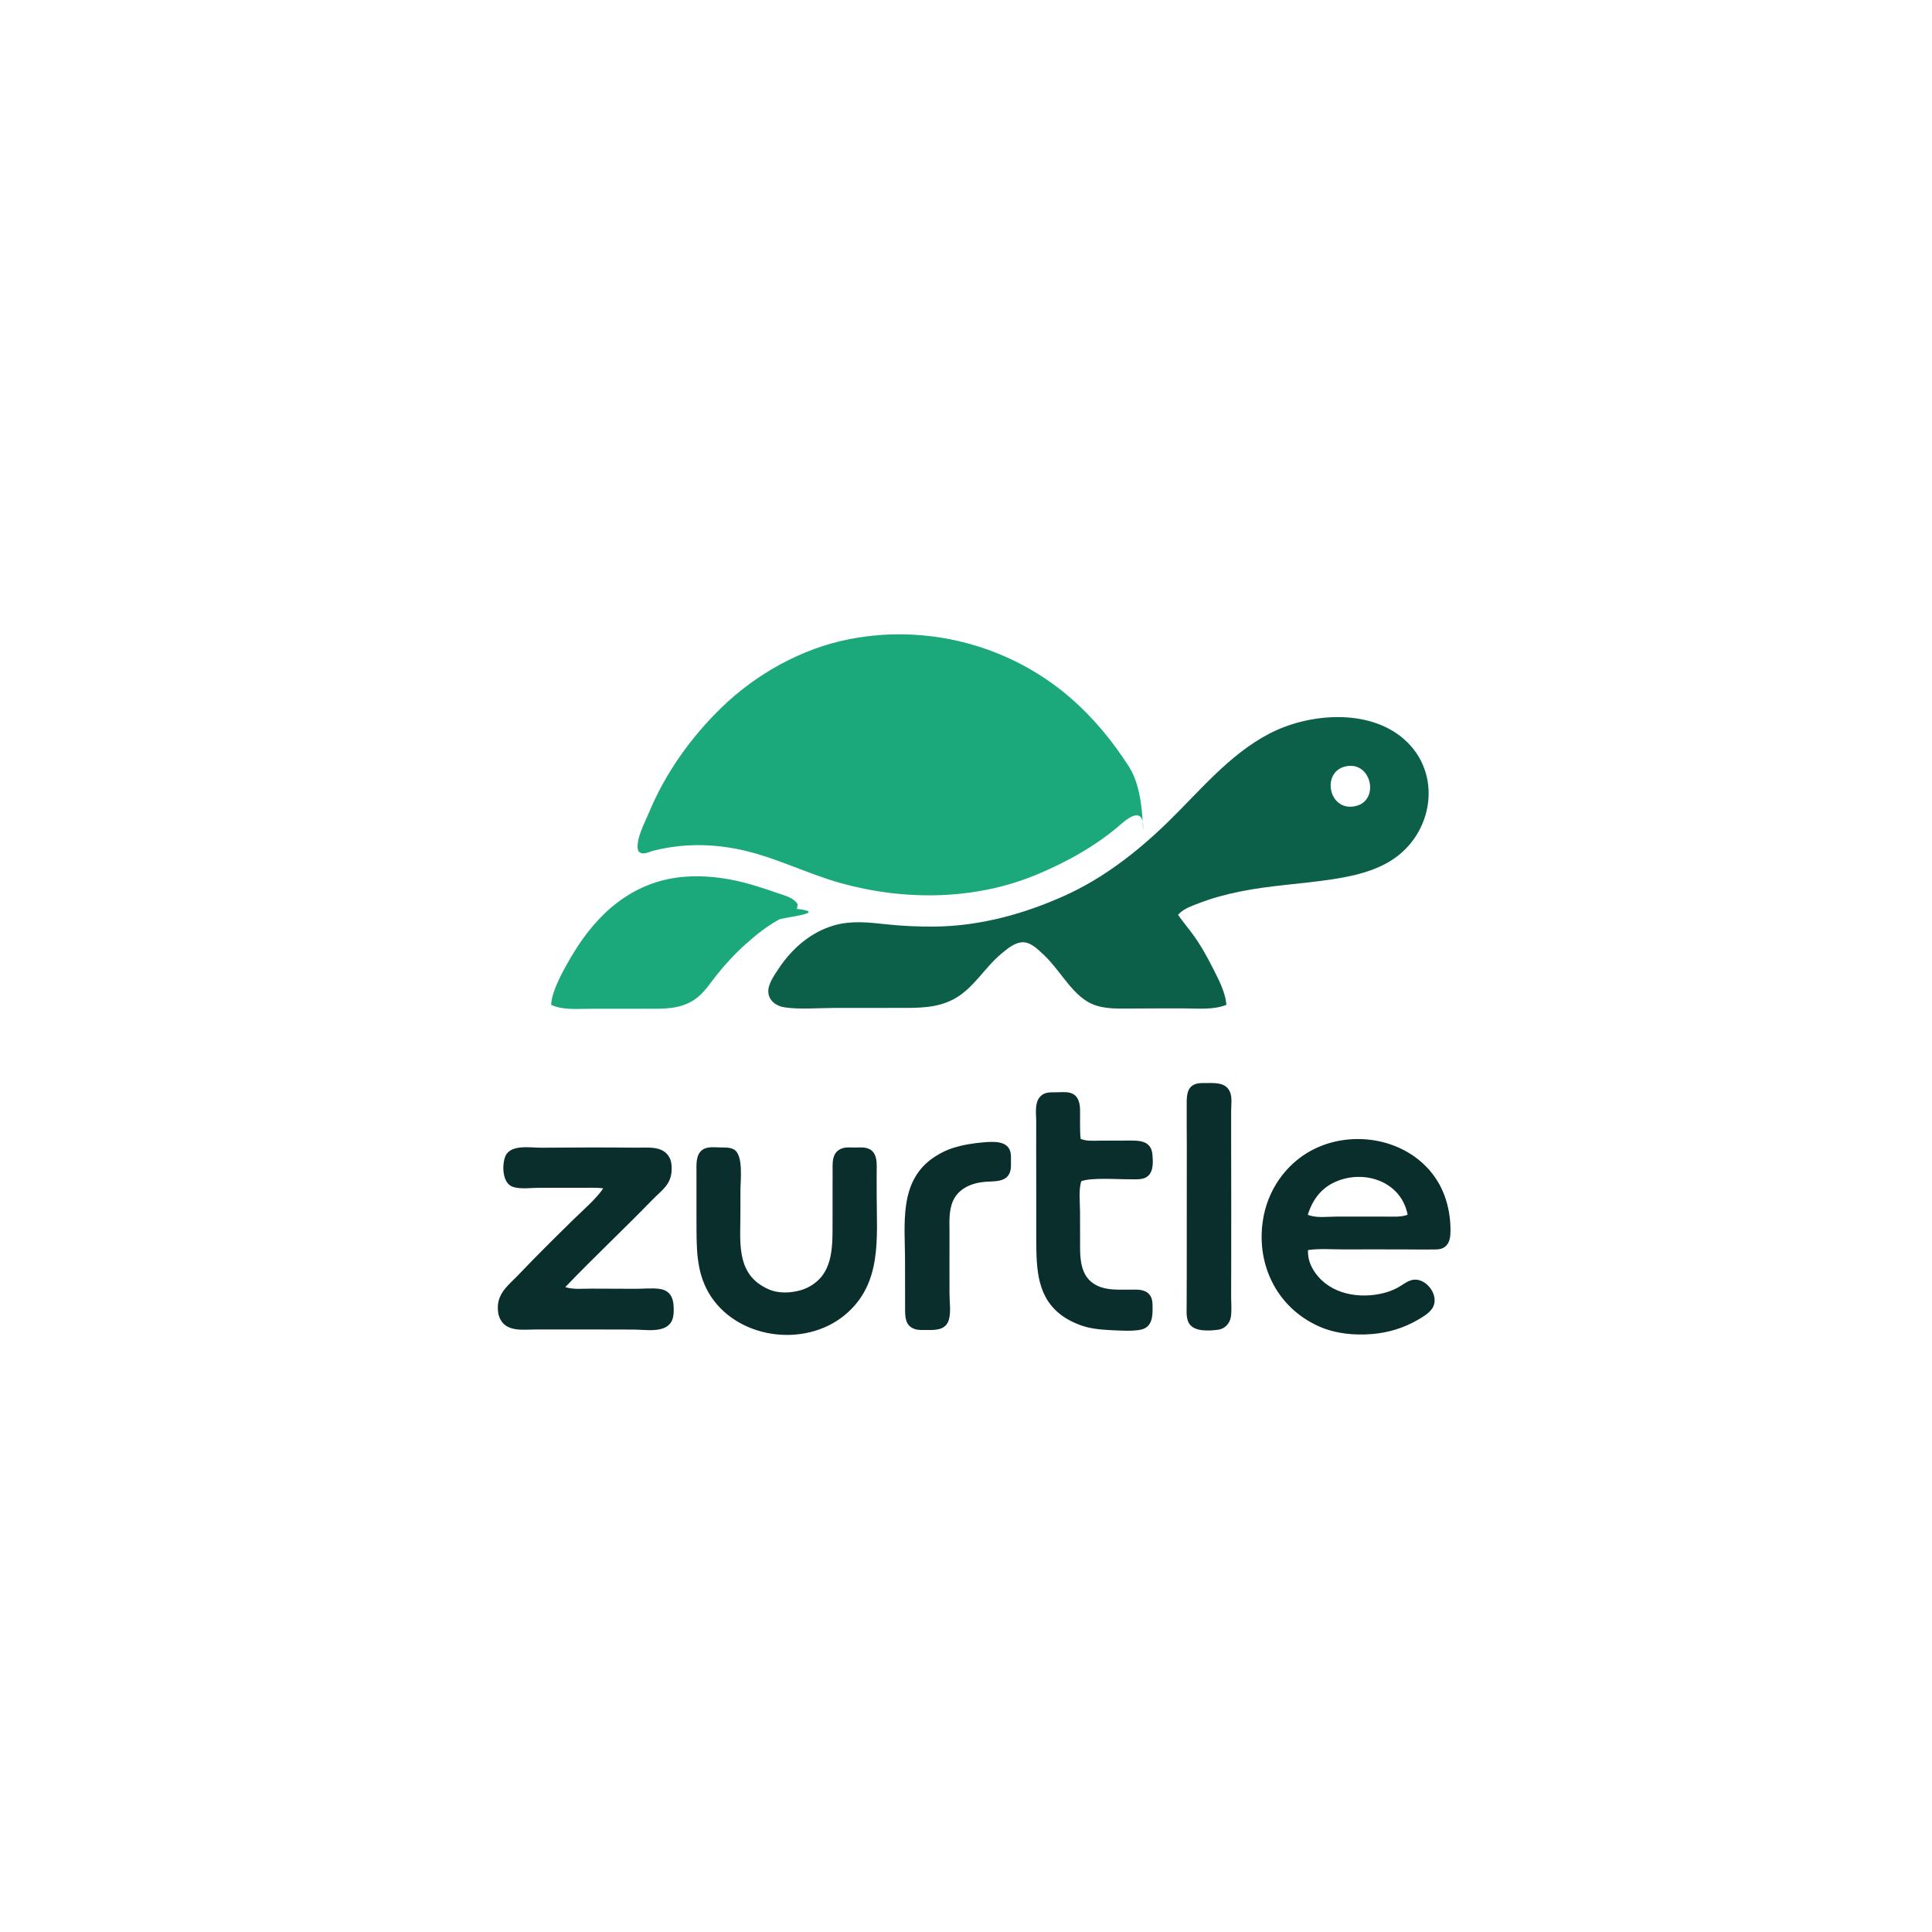
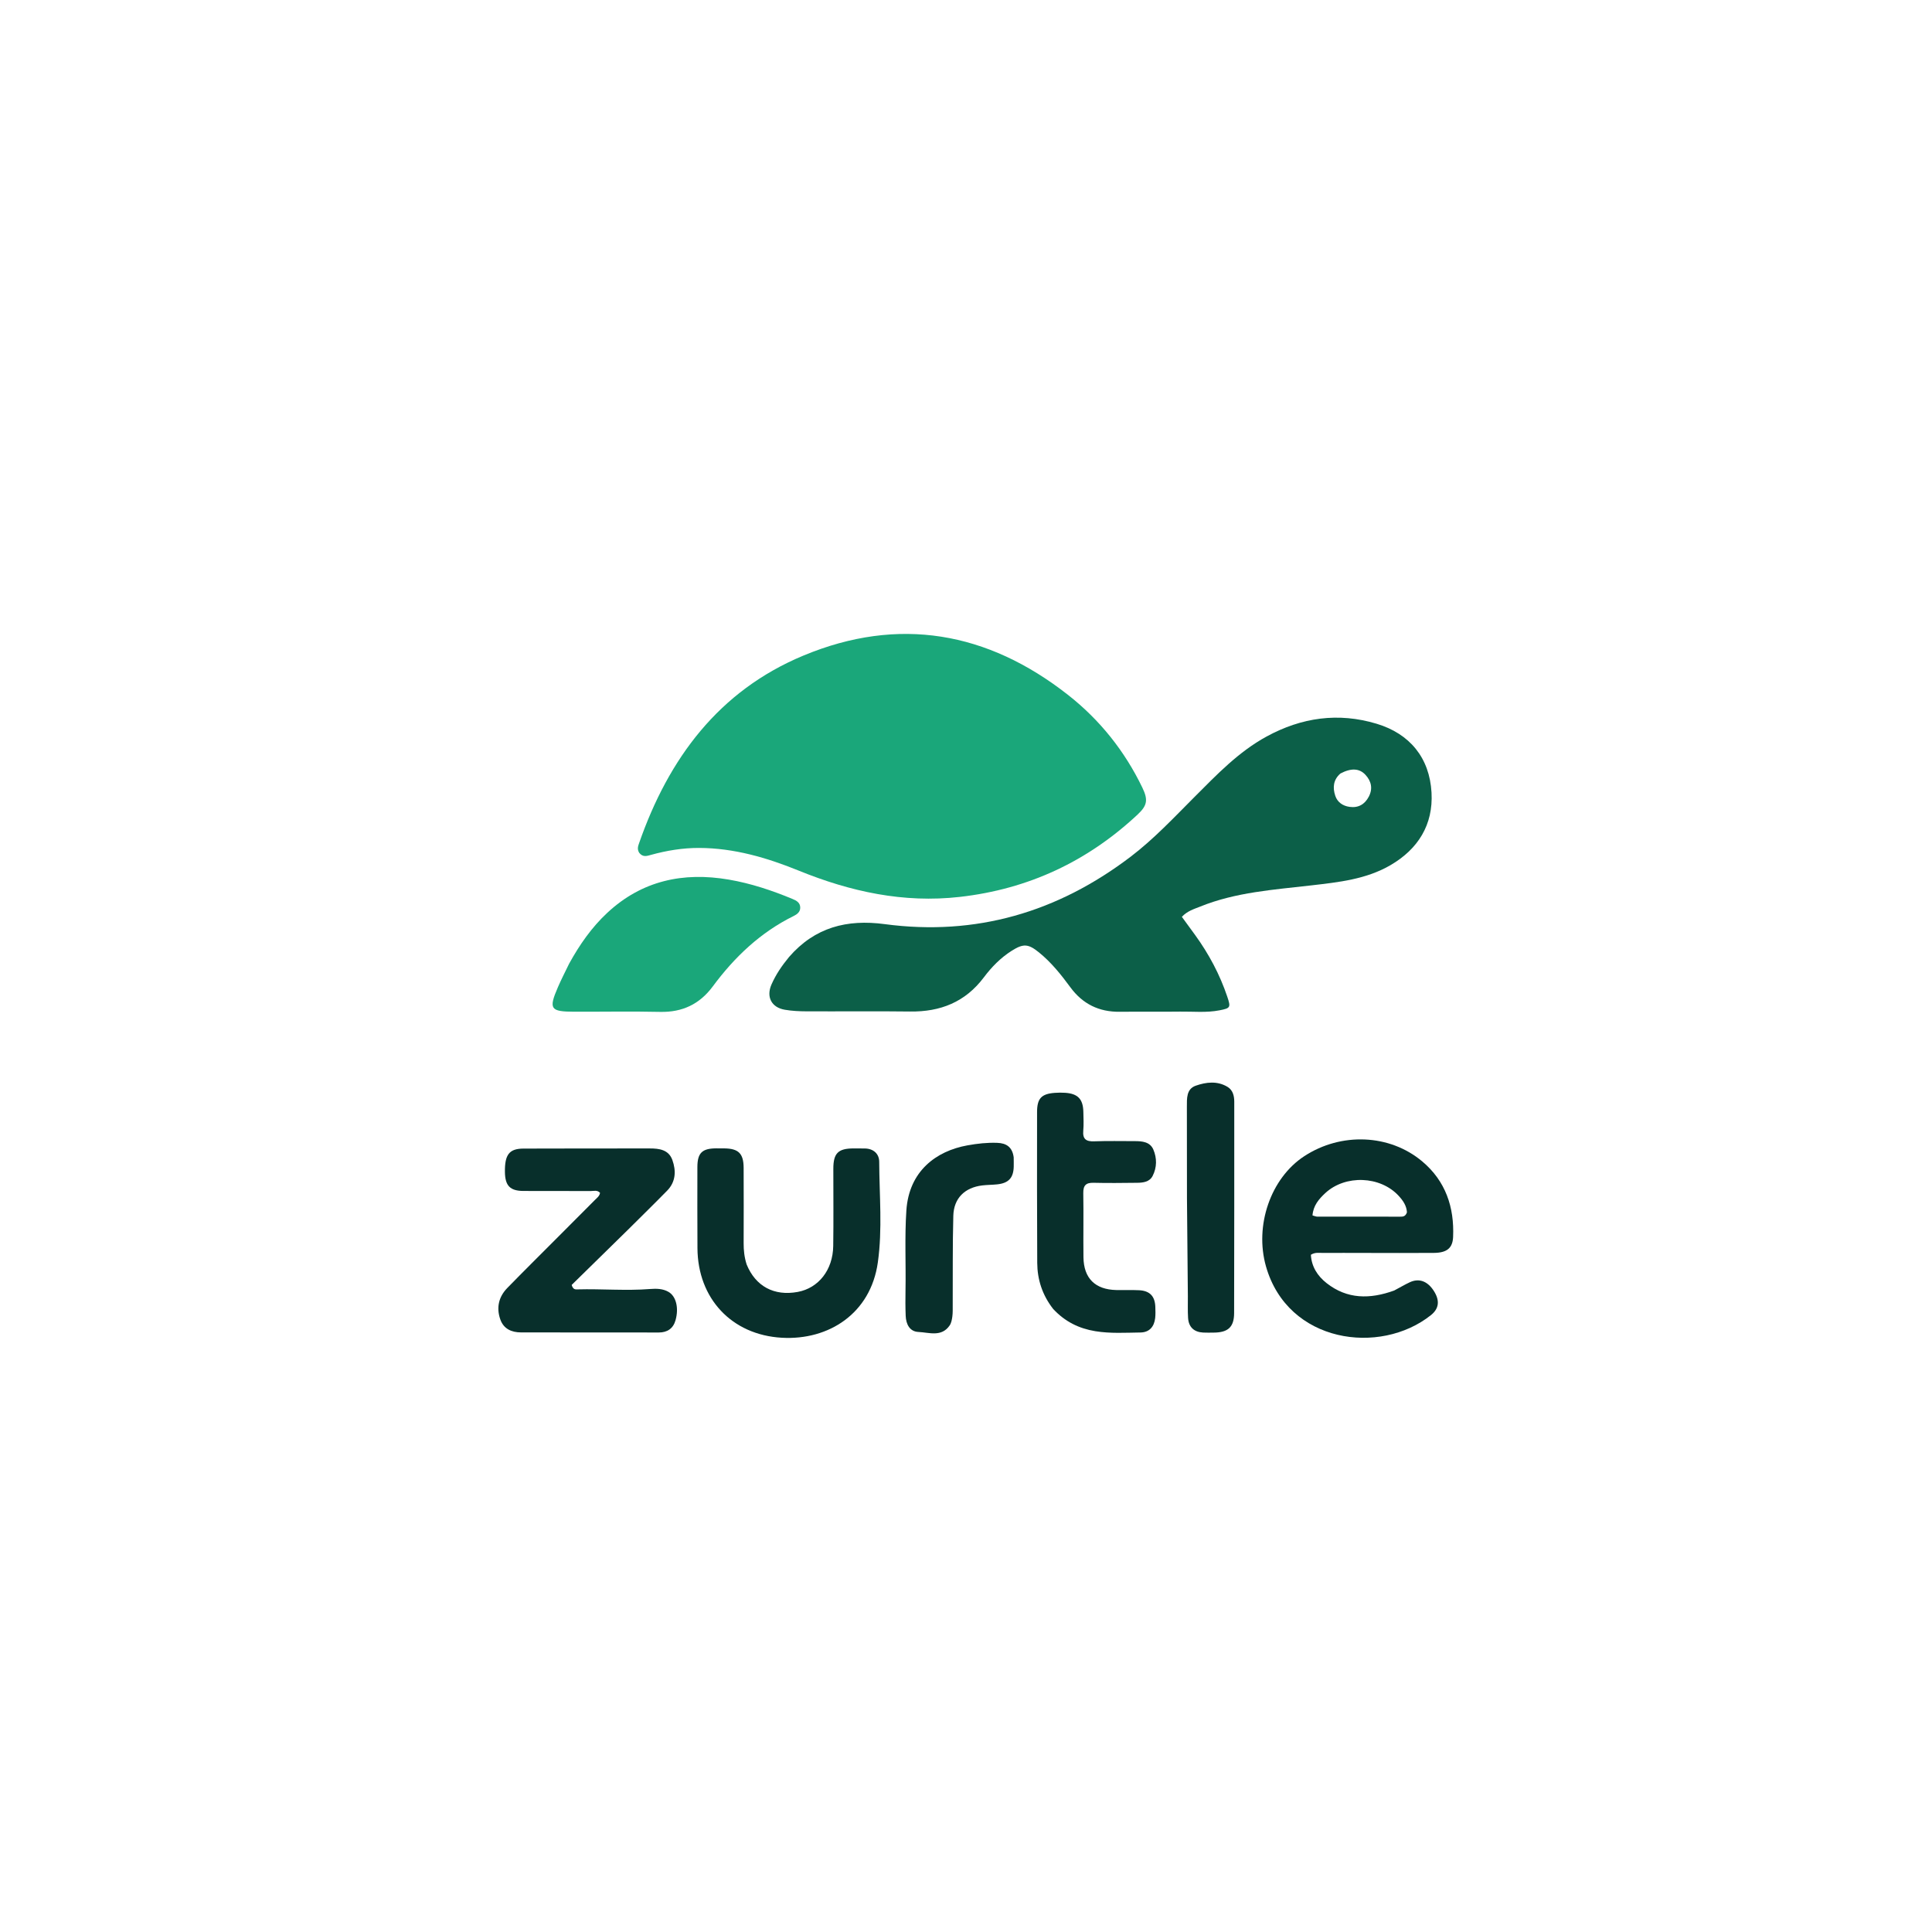
- <svg xmlns="http://www.w3.org/2000/svg" viewBox="0 0 1095 1095">
-   <path d="M361.81 482.5C359.73 476.66 365.52 466.12 367.88 460.43C377.1 438.18 391.54 417.97 408.72 401.23C428.44 382.01 454.4 367.5 481.56 362.23C528.8 353.06 577.96 367.46 612.59 400.91C622.8 410.77 631.39 421.46 639.1 433.36C641.77 437.47 647.21 445.81 647.83 470.54C648.75 457.47 640.59 462.51 636.03 466.52C621.81 479.03 605.39 488.21 588.02 495.51C553.01 510.23 513.05 510.63 476.8 500.6C456.68 495.03 438.11 485.1 417.48 481.12C405.35 478.78 392.73 478.24 380.5 480.12C376.88 480.67 373.27 481.36 369.73 482.33C367.97 482.81 365.6 484.04 363.74 483.61C362.89 483.42 362.53 482.91 361.81 482.5ZM452.07 512.5C451.88 513.46 452.02 514.19 451.57 515.11C470.51 517.33 443.91 519.91 441.62 521.13C434.82 524.75 428.38 529.98 422.63 535.1C416.66 540.43 411.12 546.41 406.13 552.68C402.3 557.5 399.02 562.82 393.85 566.39C385.55 572.12 376.17 571.75 366.5 571.72C355.83 571.68 345.17 571.78 334.5 571.75C327.23 571.72 319.12 572.66 312.37 569.5C312.71 561.15 320.14 548.31 324.5 541.01C338.45 517.67 358.45 499.82 386.5 497.05C395.86 496.13 405.49 496.87 414.69 498.64C423.83 500.41 432.44 503.31 441.22 506.35C445.18 507.71 449.83 508.82 452.07 512.5Z" fill="#1ba87a" fill-rule="evenodd" stroke-linejoin="round" />
-   <path d="M677.76 614.34C679.89 613.69 682.29 613.84 684.5 613.83C689.53 613.79 695.23 613.71 697.27 619.3C698.4 622.4 697.78 626.25 697.78 629.5C697.76 636.17 697.75 642.83 697.78 649.5C697.87 673.17 697.82 696.83 697.81 720.5C697.81 725.5 697.74 730.5 697.78 735.5C697.81 739.04 698.16 742.82 697.62 746.33C697.03 750.12 694.24 753.15 690.38 753.66C685.39 754.31 676.47 754.95 673.73 749.73C672.14 746.69 672.57 742.82 672.56 739.5C672.54 733.17 672.59 726.83 672.61 720.5C672.66 696.83 672.61 673.17 672.64 649.5C672.65 641.17 672.51 632.83 672.59 624.5C672.63 620.36 673.11 615.77 677.76 614.34ZM612.48 645.5C615.99 646.91 619.74 646.5 623.5 646.49C629.5 646.47 635.5 646.41 641.5 646.43C647.55 646.44 652.6 647.51 653.18 654.5C653.45 657.83 653.74 662.37 651.76 665.26C649.18 669.02 644.5 668.35 640.5 668.39C633.69 668.45 618.39 667.28 612.8 669.5C611.29 674.64 612.08 681.1 612.13 686.5C612.17 691.83 612.18 697.17 612.16 702.5C612.12 712.19 611.6 723.72 621.8 728.65C627.62 731.47 634.23 730.88 640.5 730.93C644.2 730.96 648.31 730.49 651.15 733.36C653.32 735.56 653.21 738.62 653.25 741.5C653.3 746.52 652.77 752.04 647.04 753.51C642.4 754.71 633.47 754.08 628.5 753.83C623.13 753.55 617.55 752.96 612.47 751.1C609.2 749.91 605.96 748.4 603.06 746.45C587.6 736.09 587.41 719.29 587.32 702.5C587.26 691.17 587.41 679.83 587.31 668.5C587.22 657.5 587.32 646.5 587.3 635.5C587.29 631.12 586.29 625.44 589.31 621.79C591.73 618.87 595.04 619.09 598.5 619.08C601.01 619.07 603.82 618.74 606.28 619.32C610.73 620.37 612.01 624.5 612.13 628.5C612.29 634.17 611.86 639.88 612.48 645.5ZM741.33 708.5C741.15 713.27 742.58 717.27 745.32 721.22C753.95 733.61 770.56 736.4 784.45 732.81C787.14 732.11 789.81 731.08 792.26 729.75C795.2 728.15 798.06 725.52 801.54 725.27C808.93 724.75 816.02 734.71 811.9 741.35C810.1 744.26 806.46 746.38 803.57 748.05C795.48 752.74 786.81 755.35 777.5 756.11C767.57 756.92 756.89 755.89 747.69 751.82C722.94 740.86 710.95 714.99 716.32 688.67C719.7 672.14 730.72 657.67 746.14 650.61C772.71 638.44 807.56 648.73 818.48 677.02C820.96 683.44 822.15 690.64 822.1 697.5C822.08 700.75 821.77 704.36 819.06 706.57C816.9 708.33 814.14 708.15 811.5 708.17C806.83 708.22 802.17 708.17 797.5 708.14C785.5 708.07 773.5 708.12 761.5 708.13C754.87 708.14 747.88 707.54 741.33 708.5ZM557.67 647.42C562.8 647.02 570.9 646.38 572.64 652.78C573.13 654.62 572.98 656.61 572.98 658.5C572.97 660.09 573.07 661.73 572.71 663.3C571.12 670.21 563.9 669.39 558.5 669.8C551.06 670.37 543.35 673.4 540.14 680.63C537.54 686.49 538.18 693.27 538.15 699.5C538.1 710.83 538.16 722.17 538.15 733.5C538.15 738.1 539.1 743.83 537.7 748.26C535.93 753.85 530.32 753.85 525.5 753.81C523.13 753.79 520.65 754.02 518.37 753.23C512.98 751.36 512.99 746.4 512.98 741.5C512.97 732.83 512.93 724.17 512.95 715.5C513.02 693.94 508.98 669 529.98 655.49C533.2 653.42 536.53 651.75 540.19 650.61C545.84 648.85 551.78 647.89 557.67 647.42ZM320.38 729.5C324.99 731 330.62 730.32 335.5 730.36C343.83 730.43 352.17 730.46 360.5 730.45C364.88 730.45 369.57 729.9 373.91 730.52C379.99 731.4 381.82 735.93 381.83 741.5C381.84 743.86 381.85 746.17 380.87 748.37C377.58 755.81 366.14 753.59 359.5 753.56C340.83 753.47 322.17 753.49 303.5 753.51C296.67 753.52 287.43 755.01 283.63 747.85C282.41 745.54 282.06 743.08 282.16 740.5C282.47 732.3 288.74 727.88 293.94 722.43C304.16 711.7 314.78 701.22 325.35 690.85C329.99 686.3 338.73 678.69 341.85 673.5C337.77 672.98 333.63 673.23 329.5 673.22C321.5 673.19 313.5 673.18 305.5 673.2C300.94 673.21 295.12 674.11 290.75 672.7C284.69 670.73 284.48 660.65 286.26 655.73C288.96 648.27 300.62 650.55 306.73 650.49C324.64 650.34 342.59 650.27 360.5 650.47C367.07 650.55 375.75 649.15 379.44 656.07C380.51 658.09 380.69 660.26 380.68 662.5C380.65 671.35 375.18 674.42 369.63 680.13C353.44 696.8 336.45 712.71 320.38 729.5ZM401.65 650.37C403.88 650.06 406.25 650.31 408.5 650.35C411.06 650.4 413.69 650.2 416 651.51C421.43 654.6 419.67 668.93 419.66 674.5C419.64 678.83 419.62 683.17 419.64 687.5C419.72 702.66 417.08 720.23 432.39 729.08C434.62 730.37 436.97 731.46 439.51 731.99C442.83 732.68 446.16 732.7 449.5 732.19C452.25 731.76 454.89 731.11 457.41 729.9C472.17 722.77 471.85 707.64 471.87 693.5C471.87 686.83 471.87 680.17 471.87 673.5C471.88 670.5 471.91 667.5 471.9 664.5C471.89 659.1 471.23 652.88 477.46 650.81C479.68 650.08 482.21 650.37 484.5 650.38C486.54 650.39 488.8 650.15 490.8 650.59C497.93 652.18 496.85 659.91 496.86 665.5C496.86 669.17 496.88 672.83 496.87 676.5C496.85 701.5 500.25 727.6 478.79 745.33C455.8 764.32 416.88 758.75 401.69 732.78C394.38 720.29 394.82 706.5 394.75 692.5C394.7 682.17 394.81 671.83 394.73 661.5C394.69 656.36 395.62 651.21 401.65 650.37ZM797.8 688.5C794.14 669.01 771.8 662.07 755.17 670.65C747.98 674.36 743.54 680.97 741.21 688.5C746.02 690.49 752.26 689.55 757.5 689.52C766.5 689.47 775.49 689.62 784.49 689.53C788.87 689.48 793.78 690.01 797.8 688.5Z" fill="#092e2b" fill-rule="evenodd" stroke-linejoin="round" />
-   <path d="M667.68 518.5C670.44 522.47 673.6 526.16 676.43 530.08C680.88 536.24 684.45 542.85 687.88 549.6C691 555.75 694.51 562.63 695.11 569.5C687.71 572.45 679.33 571.57 671.5 571.54C660.84 571.5 650.16 571.57 639.5 571.62C631.42 571.65 623.15 571.9 616.01 567.49C606.39 561.55 600.03 548.98 591.43 541.05C587.92 537.81 583.7 533.37 578.55 534.13C574.28 534.75 570.44 538.11 567.27 540.77C557.82 548.69 551.75 560.24 540.69 566.21C530.91 571.5 520.3 571.25 509.5 571.25C497.17 571.24 484.83 571.28 472.5 571.28C463.75 571.28 453.05 572.25 444.52 570.9C439.9 570.17 435.79 567.26 435.45 562.28C435.15 557.76 439.01 552.48 441.39 548.88C448.86 537.58 459.66 528.18 472.88 524.44C482.83 521.62 492.42 522.82 502.5 523.88C511.48 524.83 520.47 525.23 529.5 525.16C555.05 524.95 580.08 518.13 603.24 507.72C625.28 497.81 644.44 482.91 661.67 466.16C679.89 448.46 696.48 427.8 719.35 415.84C741.58 404.21 775.58 401.35 795.66 418.86C817.93 438.27 812.43 472.77 788.31 487.81C778.5 493.93 766.84 496.53 755.55 498.29C737.96 501.02 720.13 501.75 702.65 505.32C694.69 506.95 687.05 509 679.47 511.93C675.23 513.57 670.69 515.07 667.68 518.5ZM762.72 434.35C748.55 437.41 753.06 460.5 768.44 456.84C782.1 453.58 777.36 431.2 762.72 434.35Z" fill="#0c6049" fill-rule="evenodd" stroke-linejoin="round" />
+ <svg xmlns="http://www.w3.org/2000/svg" width="1254" viewBox="0 0 1024 1024" height="1254">
+   <path fill="#1aa77a" stroke="none" d=" M338.814,452.035   C337.592,450.081 338.181,448.478 338.729,446.905   C354.376,402.01 380.936,366.145 425.863,347.454   C476.319,326.463 523.415,334.836 566.065,368.306   C582.897,381.516 596.096,398.027 605.453,417.423   C608.545,423.834 608.163,426.848 603.024,431.66   C576.397,456.593 545.042,471.267 508.694,475.381   C478.892,478.755 450.768,472.601 423.374,461.462   C406.462,454.585 389.076,449.498 370.629,449.425   C361.95,449.39 353.392,450.791 345.006,453.11   C342.926,453.685 340.778,454.49 338.814,452.035 z" />
+   <path fill="#0c5f48" stroke="none" d=" M418.198,507.242   C431.917,491.431 448.934,487.142 468.901,489.806   C517.259,496.259 560.571,483.494 599.229,454.1   C611.621,444.677 622.199,433.33 633.146,422.37   C644.924,410.578 656.461,398.468 671.306,390.374   C689.822,380.278 709.311,377.458 729.687,383.615   C747.157,388.893 757.718,401.598 758.741,420.119   C759.678,437.098 751.642,449.969 737.109,458.483   C724.131,466.085 709.431,467.604 694.86,469.289   C675.033,471.582 655.016,472.883 636.211,480.471   C632.879,481.815 629.289,482.828 626.414,485.944   C628.799,489.213 631.139,492.4 633.457,495.601   C640.736,505.651 646.517,516.484 650.483,528.261   C652.417,534.004 652.151,534.354 646.404,535.484   C639.453,536.852 632.447,536.08 625.469,536.176   C614.806,536.323 604.139,536.142 593.476,536.263   C582.499,536.388 573.825,532.141 567.317,523.281   C562.38,516.558 557.172,510.048 550.633,504.762   C544.987,500.198 542.391,500.034 536.257,503.907   C530.4,507.605 525.58,512.526 521.491,517.982   C511.643,531.12 498.437,536.334 482.395,536.126   C464.069,535.889 445.736,536.115 427.407,536.031   C423.587,536.014 419.718,535.826 415.963,535.185   C408.873,533.975 406.022,528.366 408.892,521.818   C411.184,516.589 414.353,511.908 418.198,507.242  M710.455,409.973   C706.654,413.257 706.268,417.466 707.735,421.825   C708.881,425.23 711.723,427.138 715.248,427.65   C719.915,428.328 723.377,426.326 725.51,422.207   C727.686,418.006 726.854,414.087 723.745,410.698   C720.579,407.248 716.25,406.925 710.455,409.973  z" />
+   <path fill="#082f2b" stroke="none" d=" M738.936,684.007   C741.927,682.438 744.505,680.89 747.214,679.625   C752.113,677.338 756.631,679.025 759.944,684.191   C763.184,689.243 762.81,693.55 758.409,697.056   C731.422,718.552 682.564,711.899 670.997,671.22   C664.842,649.577 673.464,624.448 691.305,612.79   C710.81,600.045 736.521,601.043 753.804,615.56   C766.2,625.973 770.87,639.833 770.174,655.658   C769.914,661.554 766.829,664.005 760.006,664.063   C747.843,664.166 735.678,664.086 723.513,664.078   C716.014,664.074 708.516,664.028 701.017,664.075   C699.063,664.087 697.01,663.654 694.794,665.056   C695.132,671.337 698.313,676.292 703.128,680.083   C714.031,688.664 726.088,688.659 738.936,684.007  M745.708,642.581   C745.521,639.033 743.622,636.32 741.341,633.835   C731.599,623.223 713.056,622.521 702.436,632.358   C699.004,635.537 696.045,639.005 695.65,644.201   C696.668,644.468 697.441,644.847 698.216,644.849   C712.869,644.884 727.521,644.881 742.174,644.863   C743.498,644.861 744.896,644.867 745.708,642.581  z" />
+   <path fill="#1aa77a" stroke="none" d=" M301.664,510.745   C307.255,500.596 313.645,491.475 321.882,483.805   C340.244,466.707 362.108,462.074 386.276,466.206   C397.97,468.205 409.171,471.946 420.108,476.492   C422.17,477.348 424.111,478.429 424.14,481.025   C424.167,483.355 422.477,484.601 420.658,485.498   C403.07,494.163 389.329,507.243 377.785,522.829   C370.815,532.24 361.639,536.586 349.847,536.322   C334.705,535.984 319.55,536.277 304.4,536.233   C291.644,536.196 290.709,534.809 295.703,523.231   C297.479,519.111 299.548,515.117 301.664,510.745  z" />
+   <path fill="#082f2b" stroke="none" d=" M332.812,651.811   C322.592,661.839 312.619,671.614 303.003,681.039   C303.71,683.616 305.071,683.428 306.128,683.4   C318.94,683.052 331.756,684.222 344.57,683.2   C347.866,682.937 351.296,682.98 354.312,684.717   C358.334,687.035 359.877,693.181 358.06,699.709   C356.826,704.142 353.705,706.249 349.16,706.249   C324.835,706.249 300.51,706.249 276.186,706.207   C271.104,706.198 266.914,704.337 265.149,699.258   C262.998,693.063 264.316,687.341 268.887,682.652   C277.259,674.062 285.786,665.624 294.255,657.13   C301.312,650.052 308.391,642.994 315.43,635.897   C316.461,634.857 317.751,633.952 318.035,632.25   C316.611,630.583 314.652,631.294 312.95,631.284   C301.121,631.214 289.292,631.284 277.463,631.232   C270.307,631.2 267.705,628.462 267.618,621.122   C267.51,612.026 269.87,608.815 277.395,608.775   C299.72,608.656 322.045,608.753 344.371,608.7   C349.489,608.687 354.417,609.401 356.362,614.805   C358.425,620.536 358.204,626.38 353.587,631.092   C346.825,637.994 339.909,644.744 332.812,651.811  z" />
+   <path fill="#082f2b" stroke="none" d=" M395.715,670.136   C400.474,681.835 410.334,687.048 422.798,684.751   C433.842,682.716 441.443,673.123 441.627,660.409   C441.825,646.757 441.669,633.099 441.685,619.444   C441.695,611.232 444.206,608.719 452.39,608.683   C454.388,608.674 456.387,608.681 458.385,608.716   C463.018,608.797 465.977,611.592 465.996,615.758   C466.077,633.551 467.76,651.448 465.271,669.122   C461.46,696.19 439.235,710.426 414.439,709.037   C387.76,707.542 369.821,688.174 369.667,661.585   C369.584,647.264 369.608,632.942 369.629,618.62   C369.64,611.15 372.07,608.726 379.448,608.65   C380.947,608.635 382.446,608.65 383.944,608.67   C391.426,608.766 394.106,611.389 394.142,618.958   C394.204,632.28 394.187,645.602 394.147,658.925   C394.136,662.614 394.488,666.23 395.715,670.136  z" />
+   <path fill="#082f2b" stroke="none" d=" M558.184,693.756   C552.437,686.376 549.807,678.195 549.755,669.328   C549.6,642.685 549.643,616.042 549.667,589.398   C549.673,582.192 551.973,579.768 559.022,579.24   C560.843,579.103 562.689,579.084 564.511,579.204   C571.288,579.648 574.058,582.54 574.2,589.303   C574.27,592.631 574.448,595.984 574.156,599.288   C573.757,603.795 575.709,605.086 579.967,604.924   C587.117,604.652 594.285,604.828 601.445,604.822   C605.408,604.819 609.536,605.205 611.287,609.265   C613.244,613.801 613.227,618.764 610.921,623.266   C609.284,626.462 605.901,626.874 602.661,626.905   C595.002,626.977 587.337,627.104 579.683,626.902   C575.586,626.794 574.09,628.264 574.163,632.411   C574.363,643.731 574.113,655.058 574.255,666.379   C574.396,677.557 580.49,683.514 591.724,683.75   C595.718,683.834 599.723,683.65 603.71,683.848   C609.414,684.13 612.154,687.018 612.347,692.686   C612.415,694.681 612.493,696.702 612.26,698.674   C611.722,703.238 609.129,706.182 604.474,706.245   C596.503,706.353 588.522,706.864 580.554,705.561   C571.846,704.137 564.436,700.487 558.184,693.756  z" />
+   <path fill="#082f2b" stroke="none" d=" M629.117,635.047   C629.096,618.571 629.053,602.586 629.07,586.601   C629.074,582.242 628.785,577.197 633.743,575.451   C639.235,573.518 645.228,572.783 650.645,576.084   C653.409,577.767 654.186,580.79 654.185,583.946   C654.174,621.27 654.21,658.594 654.111,695.918   C654.091,703.429 650.872,706.266 643.219,706.311   C641.386,706.321 639.549,706.381 637.721,706.286   C632.845,706.033 630.01,703.402 629.702,698.503   C629.463,694.684 629.627,690.841 629.592,687.01   C629.438,669.853 629.276,652.696 629.117,635.047  z" />
+   <path fill="#082f2b" stroke="none" d=" M537.277,613.394   C537.296,615.336 537.334,616.835 537.297,618.332   C537.146,624.286 534.591,627.081 528.583,627.73   C525.938,628.016 523.257,627.979 520.617,628.298   C511.351,629.414 505.527,635.069 505.276,644.394   C504.852,660.196 505.041,676.016 504.959,691.828   C504.949,693.824 505.027,695.841 504.759,697.808   C504.538,699.425 504.222,701.226 503.331,702.521   C499.005,708.808 492.447,706.224 486.789,705.967   C482.122,705.755 480.215,701.834 480.035,697.43   C479.851,692.942 479.859,688.441 479.939,683.949   C480.193,669.813 479.447,655.677 480.396,641.536   C481.791,620.754 496.115,610.061 512.757,607.064   C518.012,606.118 523.283,605.522 528.64,605.735   C533.42,605.925 536.548,607.964 537.277,613.394  z" />
</svg>
